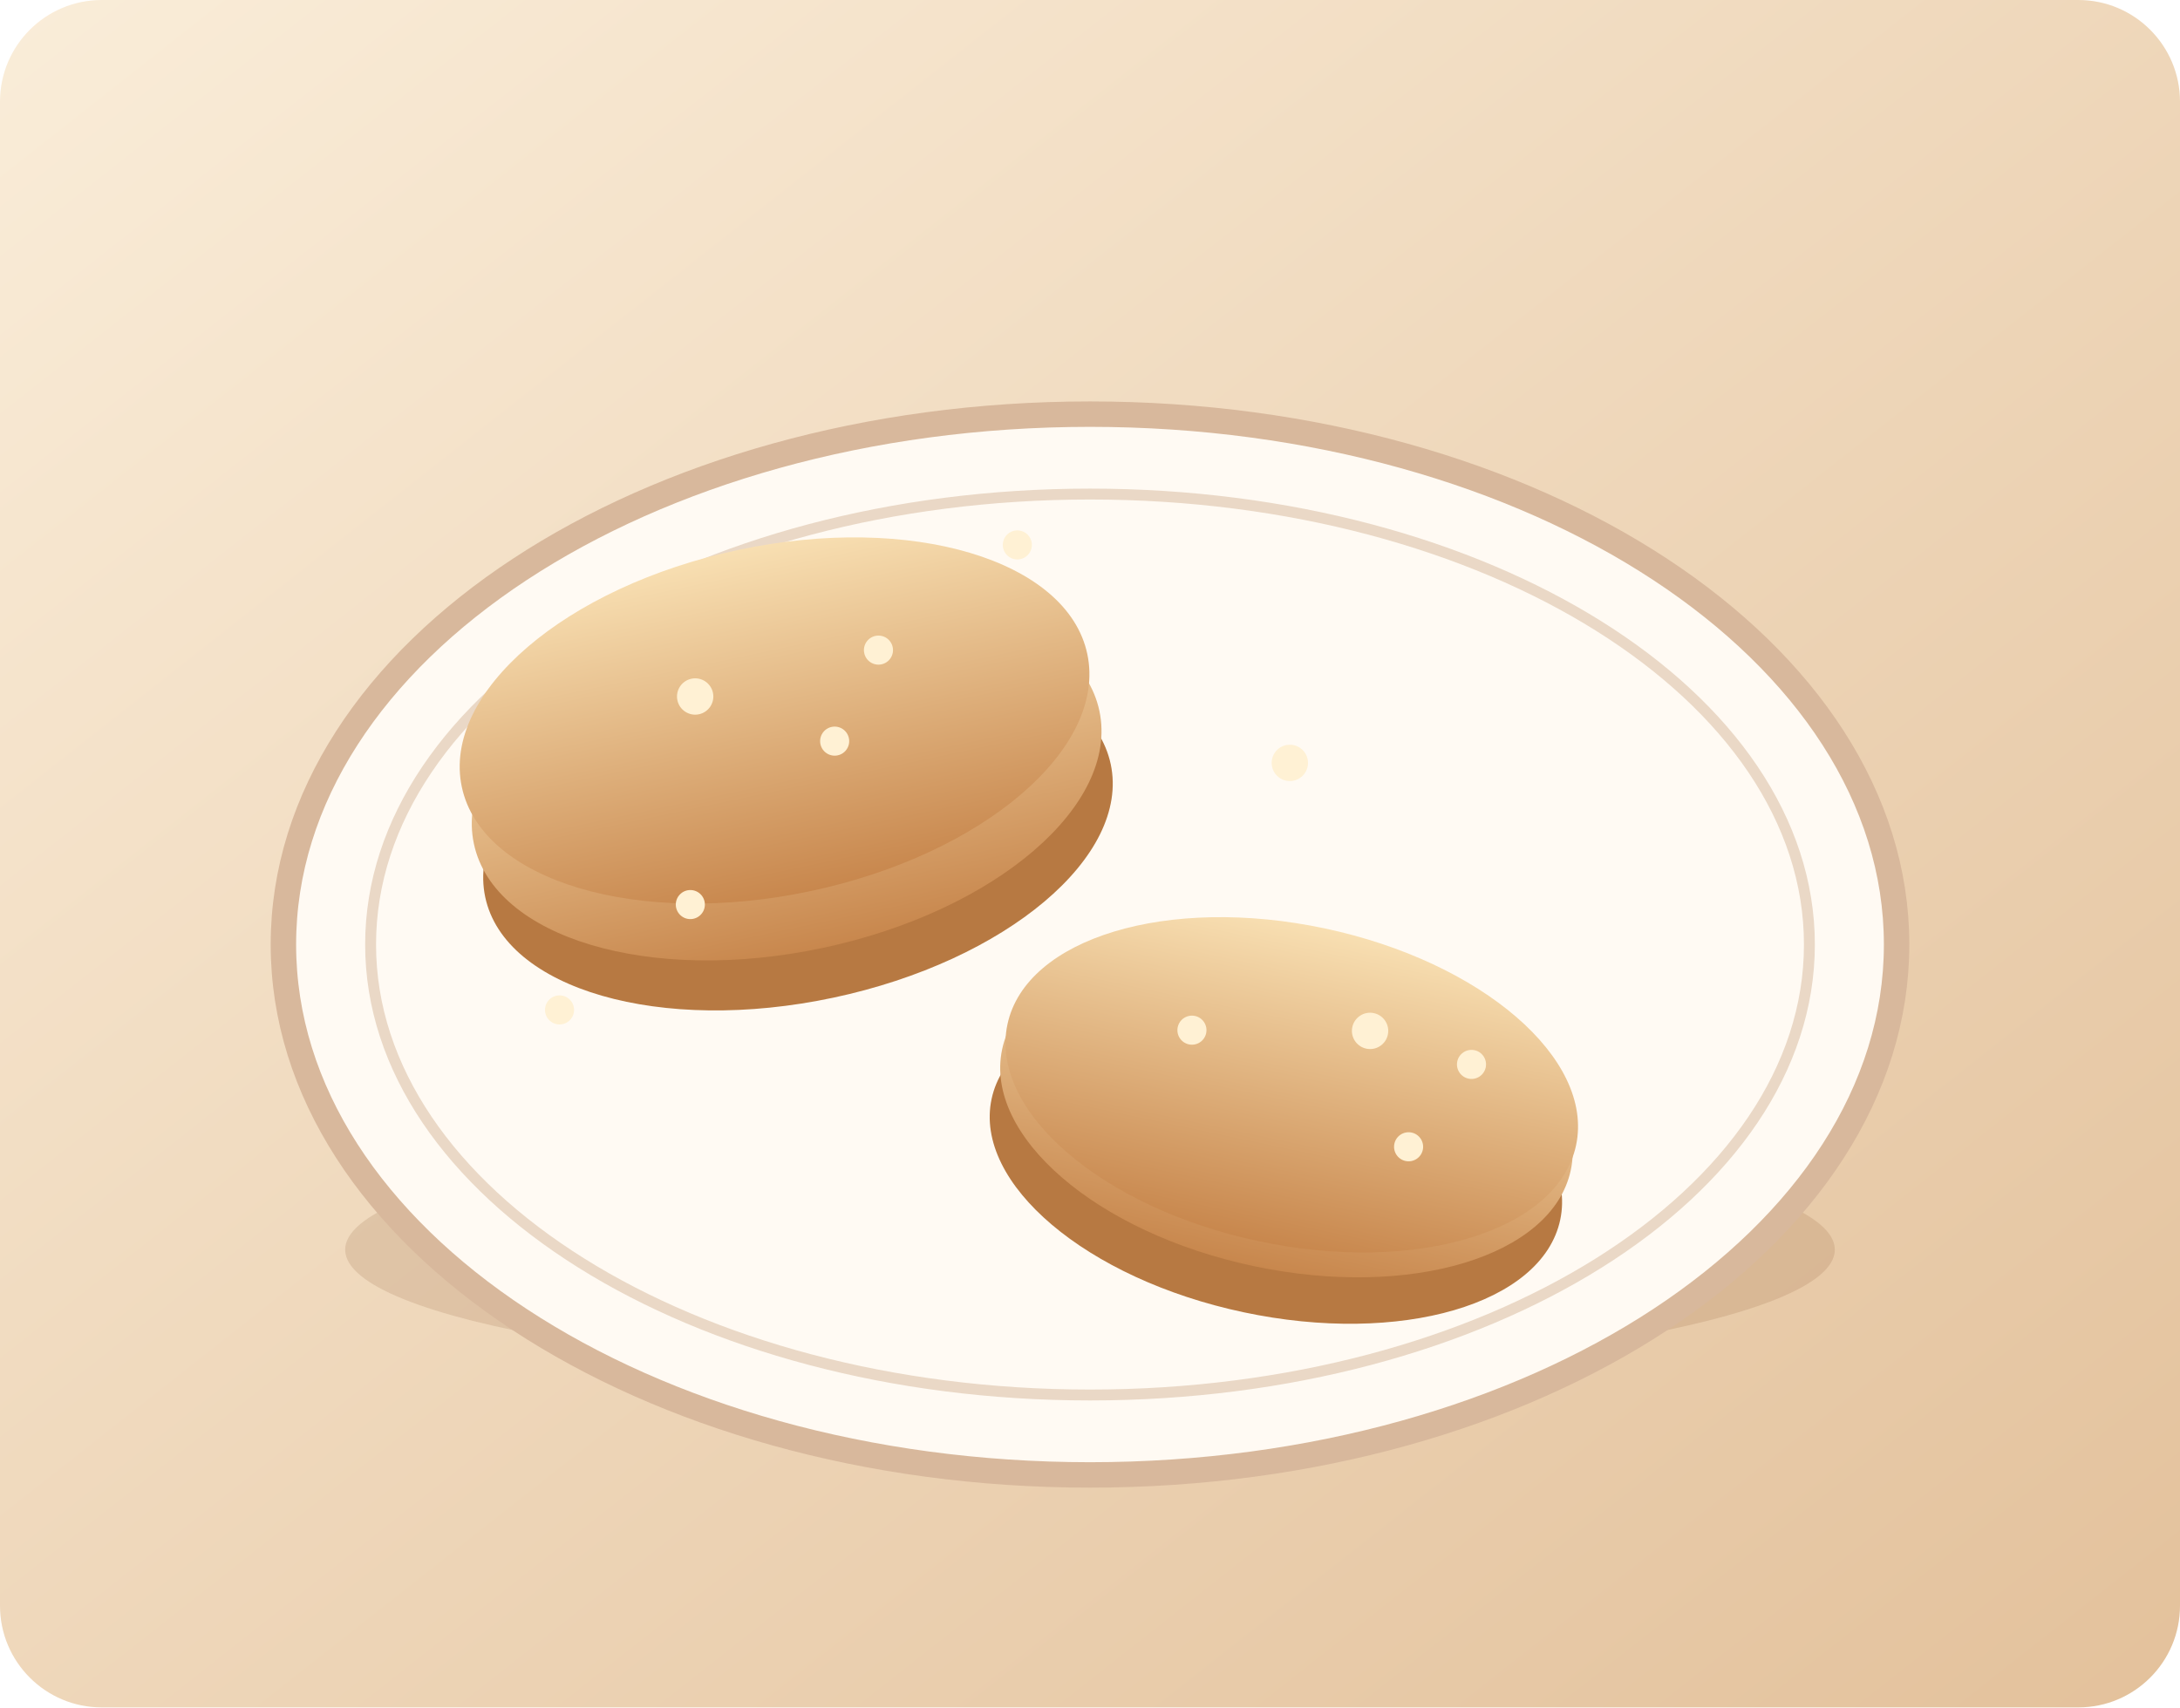
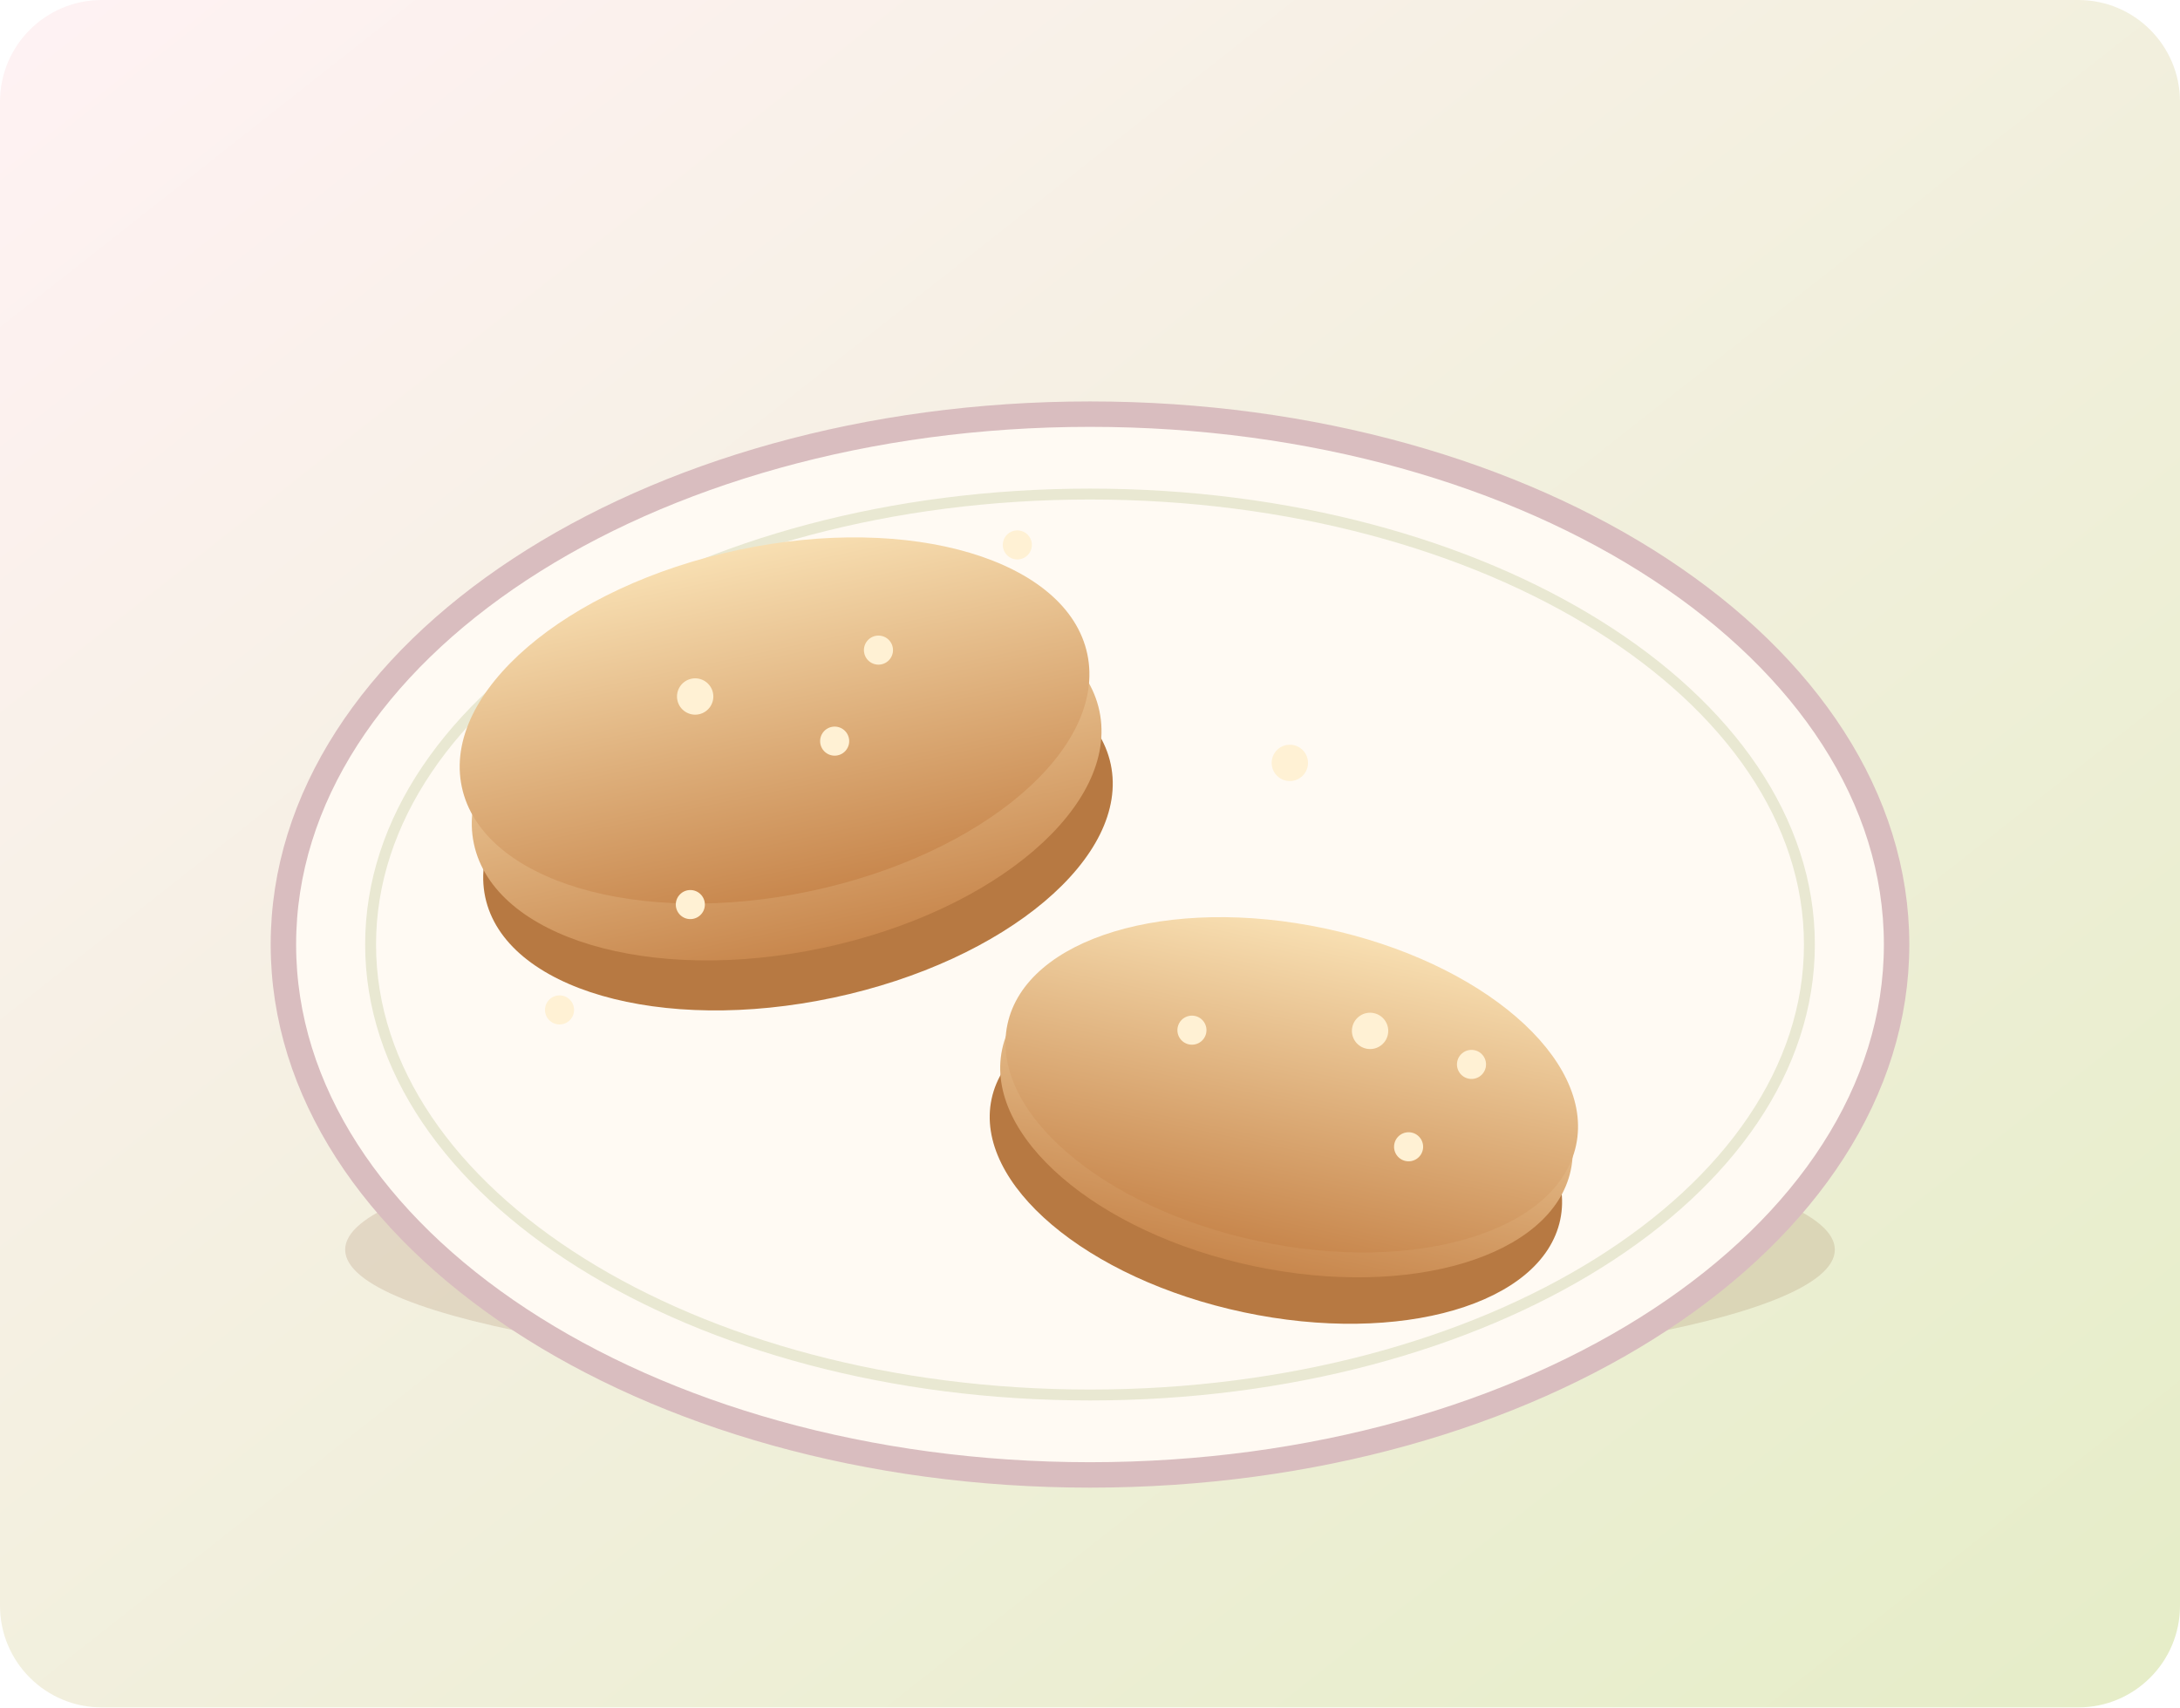
<svg xmlns="http://www.w3.org/2000/svg" viewBox="0 0 600 470" role="img" aria-labelledby="title">
  <defs>
    <linearGradient id="bg" x1="0" y1="0" x2="1" y2="1">
-       <stop stop-color="#faedd9" />
-       <stop offset="1" stop-color="#e3c19b" />
+       <stop stop-color="#fff2f4" />
+       <stop offset="1" stop-color="#e5edc7" />
    </linearGradient>
    <linearGradient id="cookie" x1="0" y1="0" x2="0" y2="1">
      <stop stop-color="#f8dfb2" />
      <stop offset="1" stop-color="#c8874d" />
    </linearGradient>
  </defs>
  <rect width="600" height="470" rx="28" fill="url(#bg)" />
  <ellipse cx="300" cy="344" rx="205" ry="35" fill="#83512f" opacity=".16" />
-   <ellipse cx="300" cy="260" rx="222" ry="146" fill="#fffaf3" stroke="#d8b89c" stroke-width="7" />
-   <ellipse cx="300" cy="260" rx="198" ry="124" fill="none" stroke="#ead8c6" stroke-width="3" />
+   <ellipse cx="300" cy="260" rx="222" ry="146" fill="#fffaf3" stroke="#d9bdbf" stroke-width="7" />
+   <ellipse cx="300" cy="260" rx="198" ry="124" fill="none" stroke="#e9e8d2" stroke-width="3" />
  <g transform="translate(116 174) rotate(-12)">
    <ellipse cx="90" cy="75" rx="88" ry="47" fill="#b77942" />
    <ellipse cx="90" cy="60" rx="88" ry="48" fill="url(#cookie)" />
    <ellipse cx="90" cy="62" rx="57" ry="23" fill="#a95f32" />
    <ellipse cx="90" cy="56" rx="46" ry="16" fill="#e8b06a" />
    <ellipse cx="90" cy="44" rx="88" ry="48" fill="url(#cookie)" />
    <circle cx="70" cy="33" r="5" fill="#fff1d4" />
    <circle cx="105" cy="53" r="4" fill="#fff1d4" />
    <circle cx="122" cy="31" r="4" fill="#fff1d4" />
  </g>
  <g transform="translate(296 242) rotate(12)">
    <ellipse cx="70" cy="64" rx="80" ry="43" fill="#b77942" />
    <ellipse cx="70" cy="50" rx="80" ry="44" fill="url(#cookie)" />
    <ellipse cx="70" cy="52" rx="52" ry="21" fill="#a95f32" />
    <ellipse cx="70" cy="43" rx="80" ry="44" fill="url(#cookie)" />
    <circle cx="40" cy="34" r="4" fill="#fff1d4" />
    <circle cx="88" cy="24" r="5" fill="#fff1d4" />
    <circle cx="105" cy="53" r="4" fill="#fff1d4" />
  </g>
  <g fill="#fff1d4">
    <circle cx="154" cy="278" r="4" />
    <circle cx="190" cy="249" r="4" />
    <circle cx="355" cy="210" r="5" />
    <circle cx="405" cy="293" r="4" />
    <circle cx="280" cy="150" r="4" />
  </g>
</svg>
